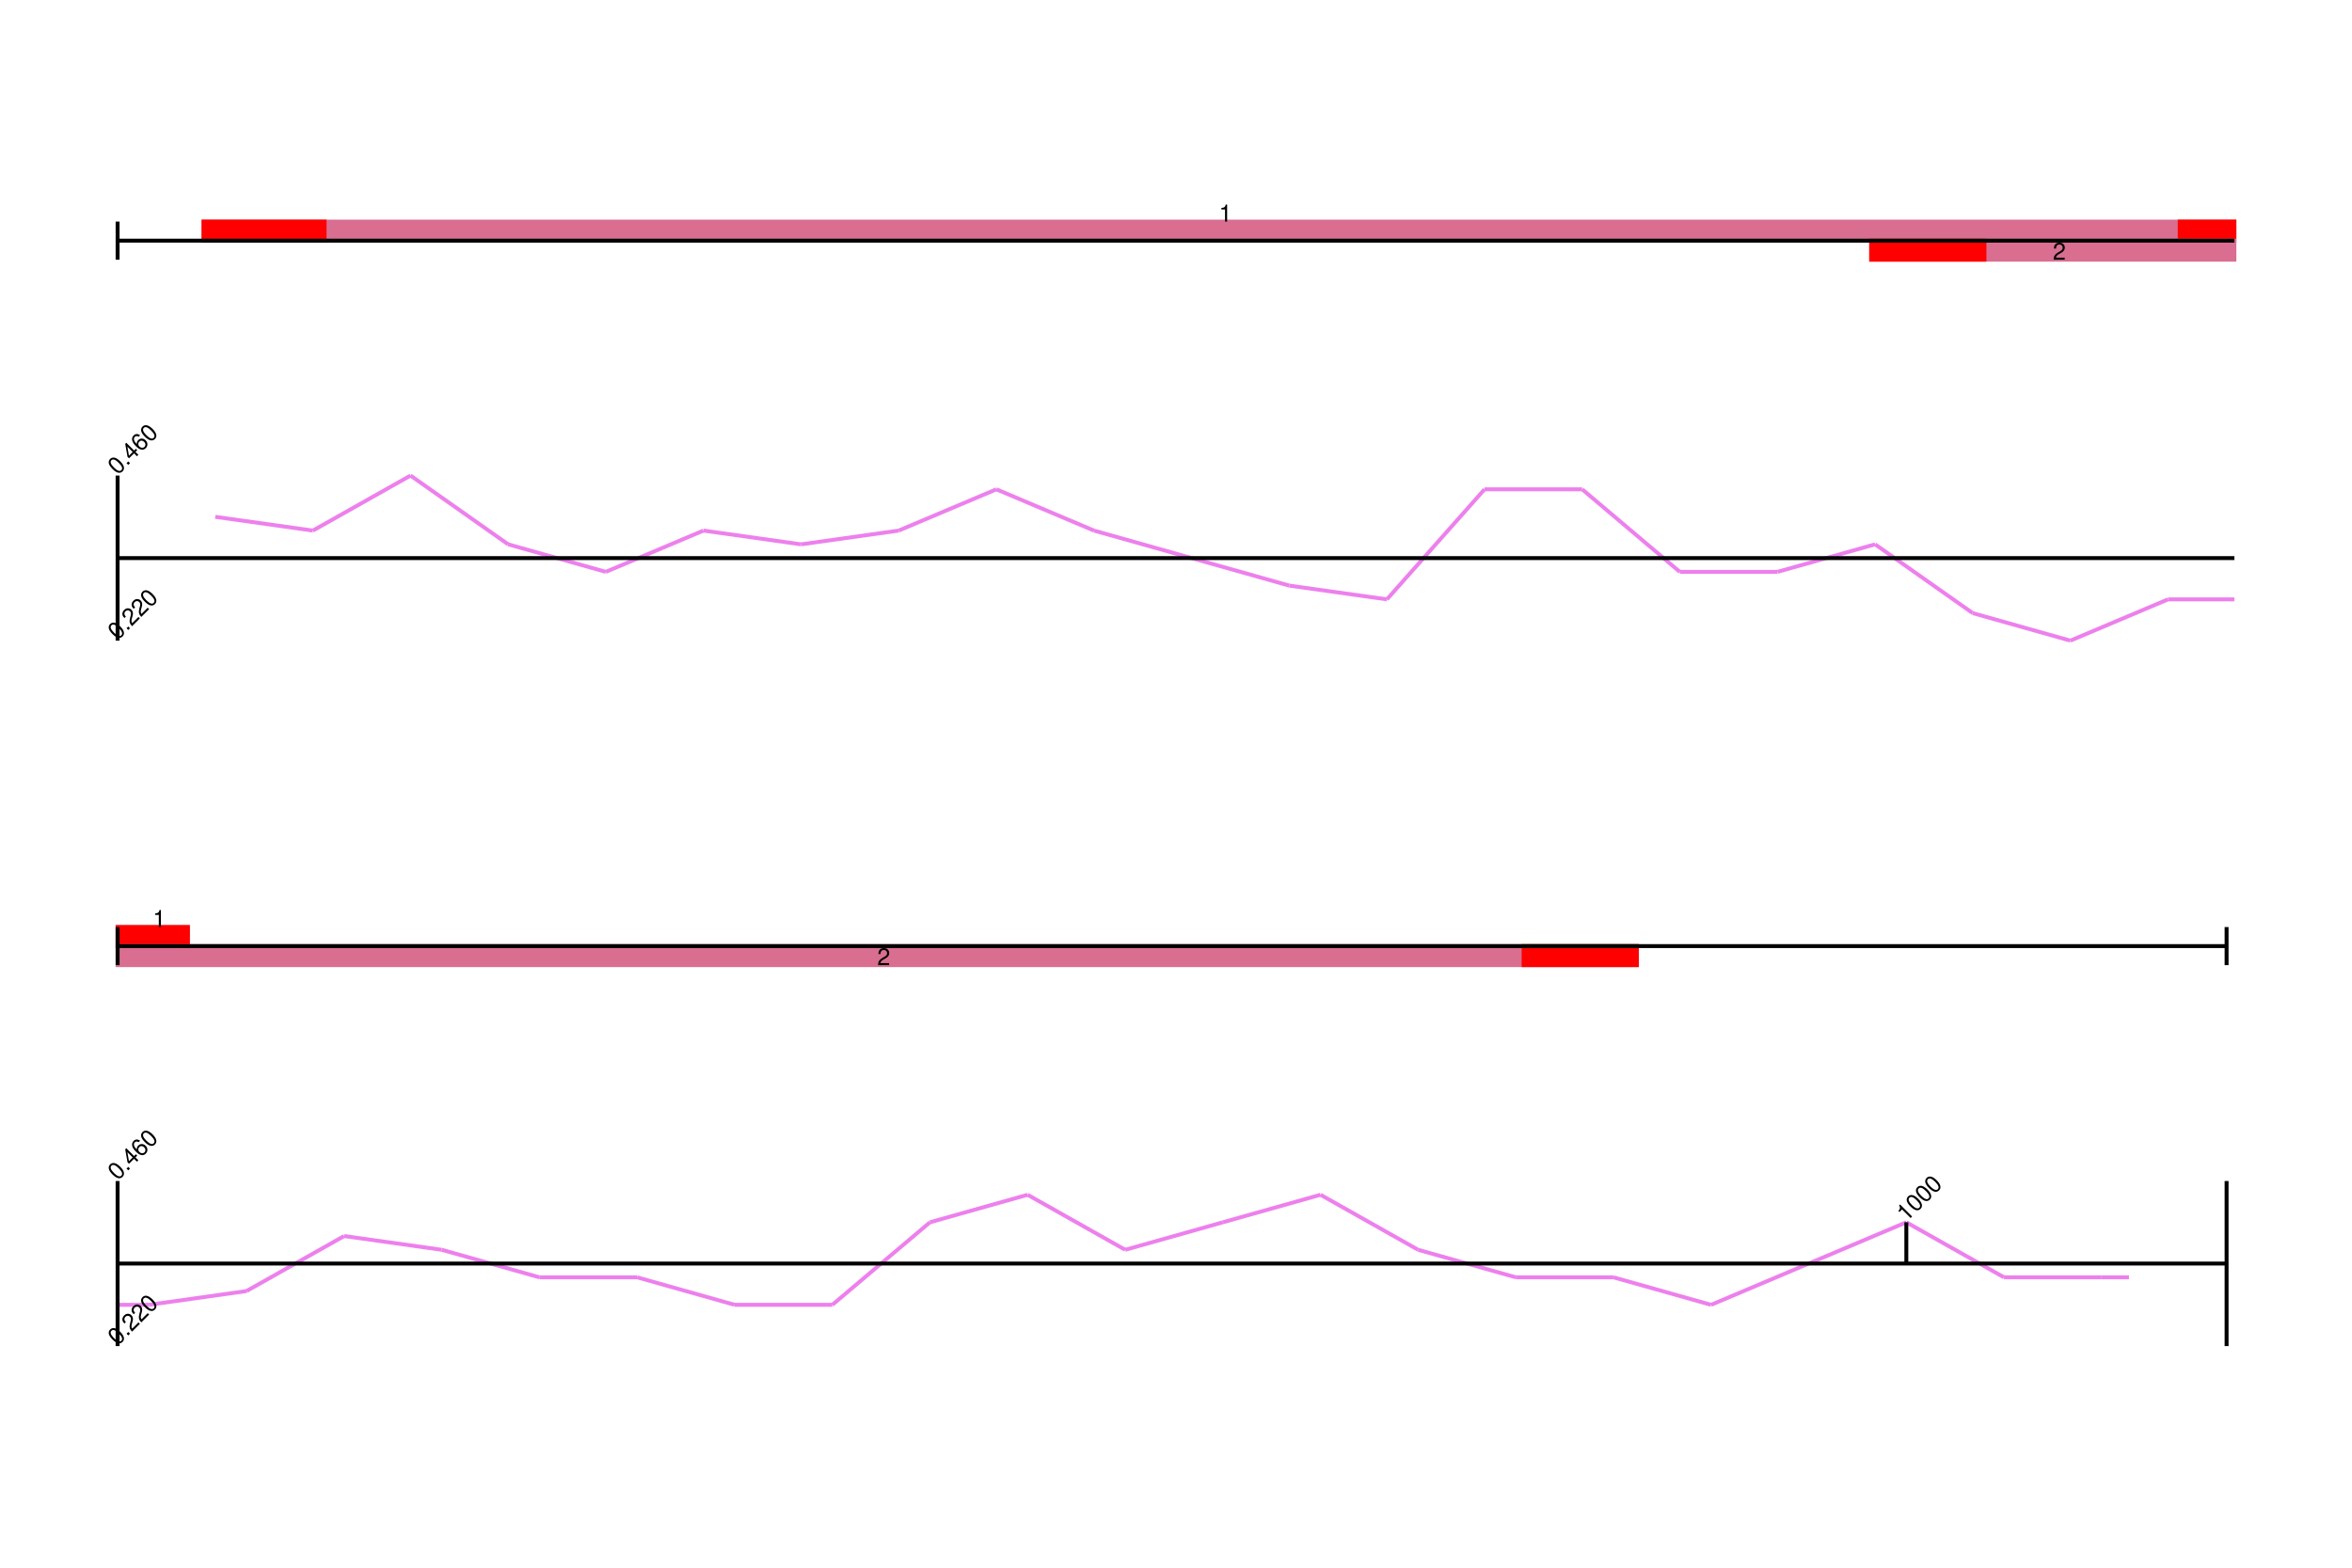
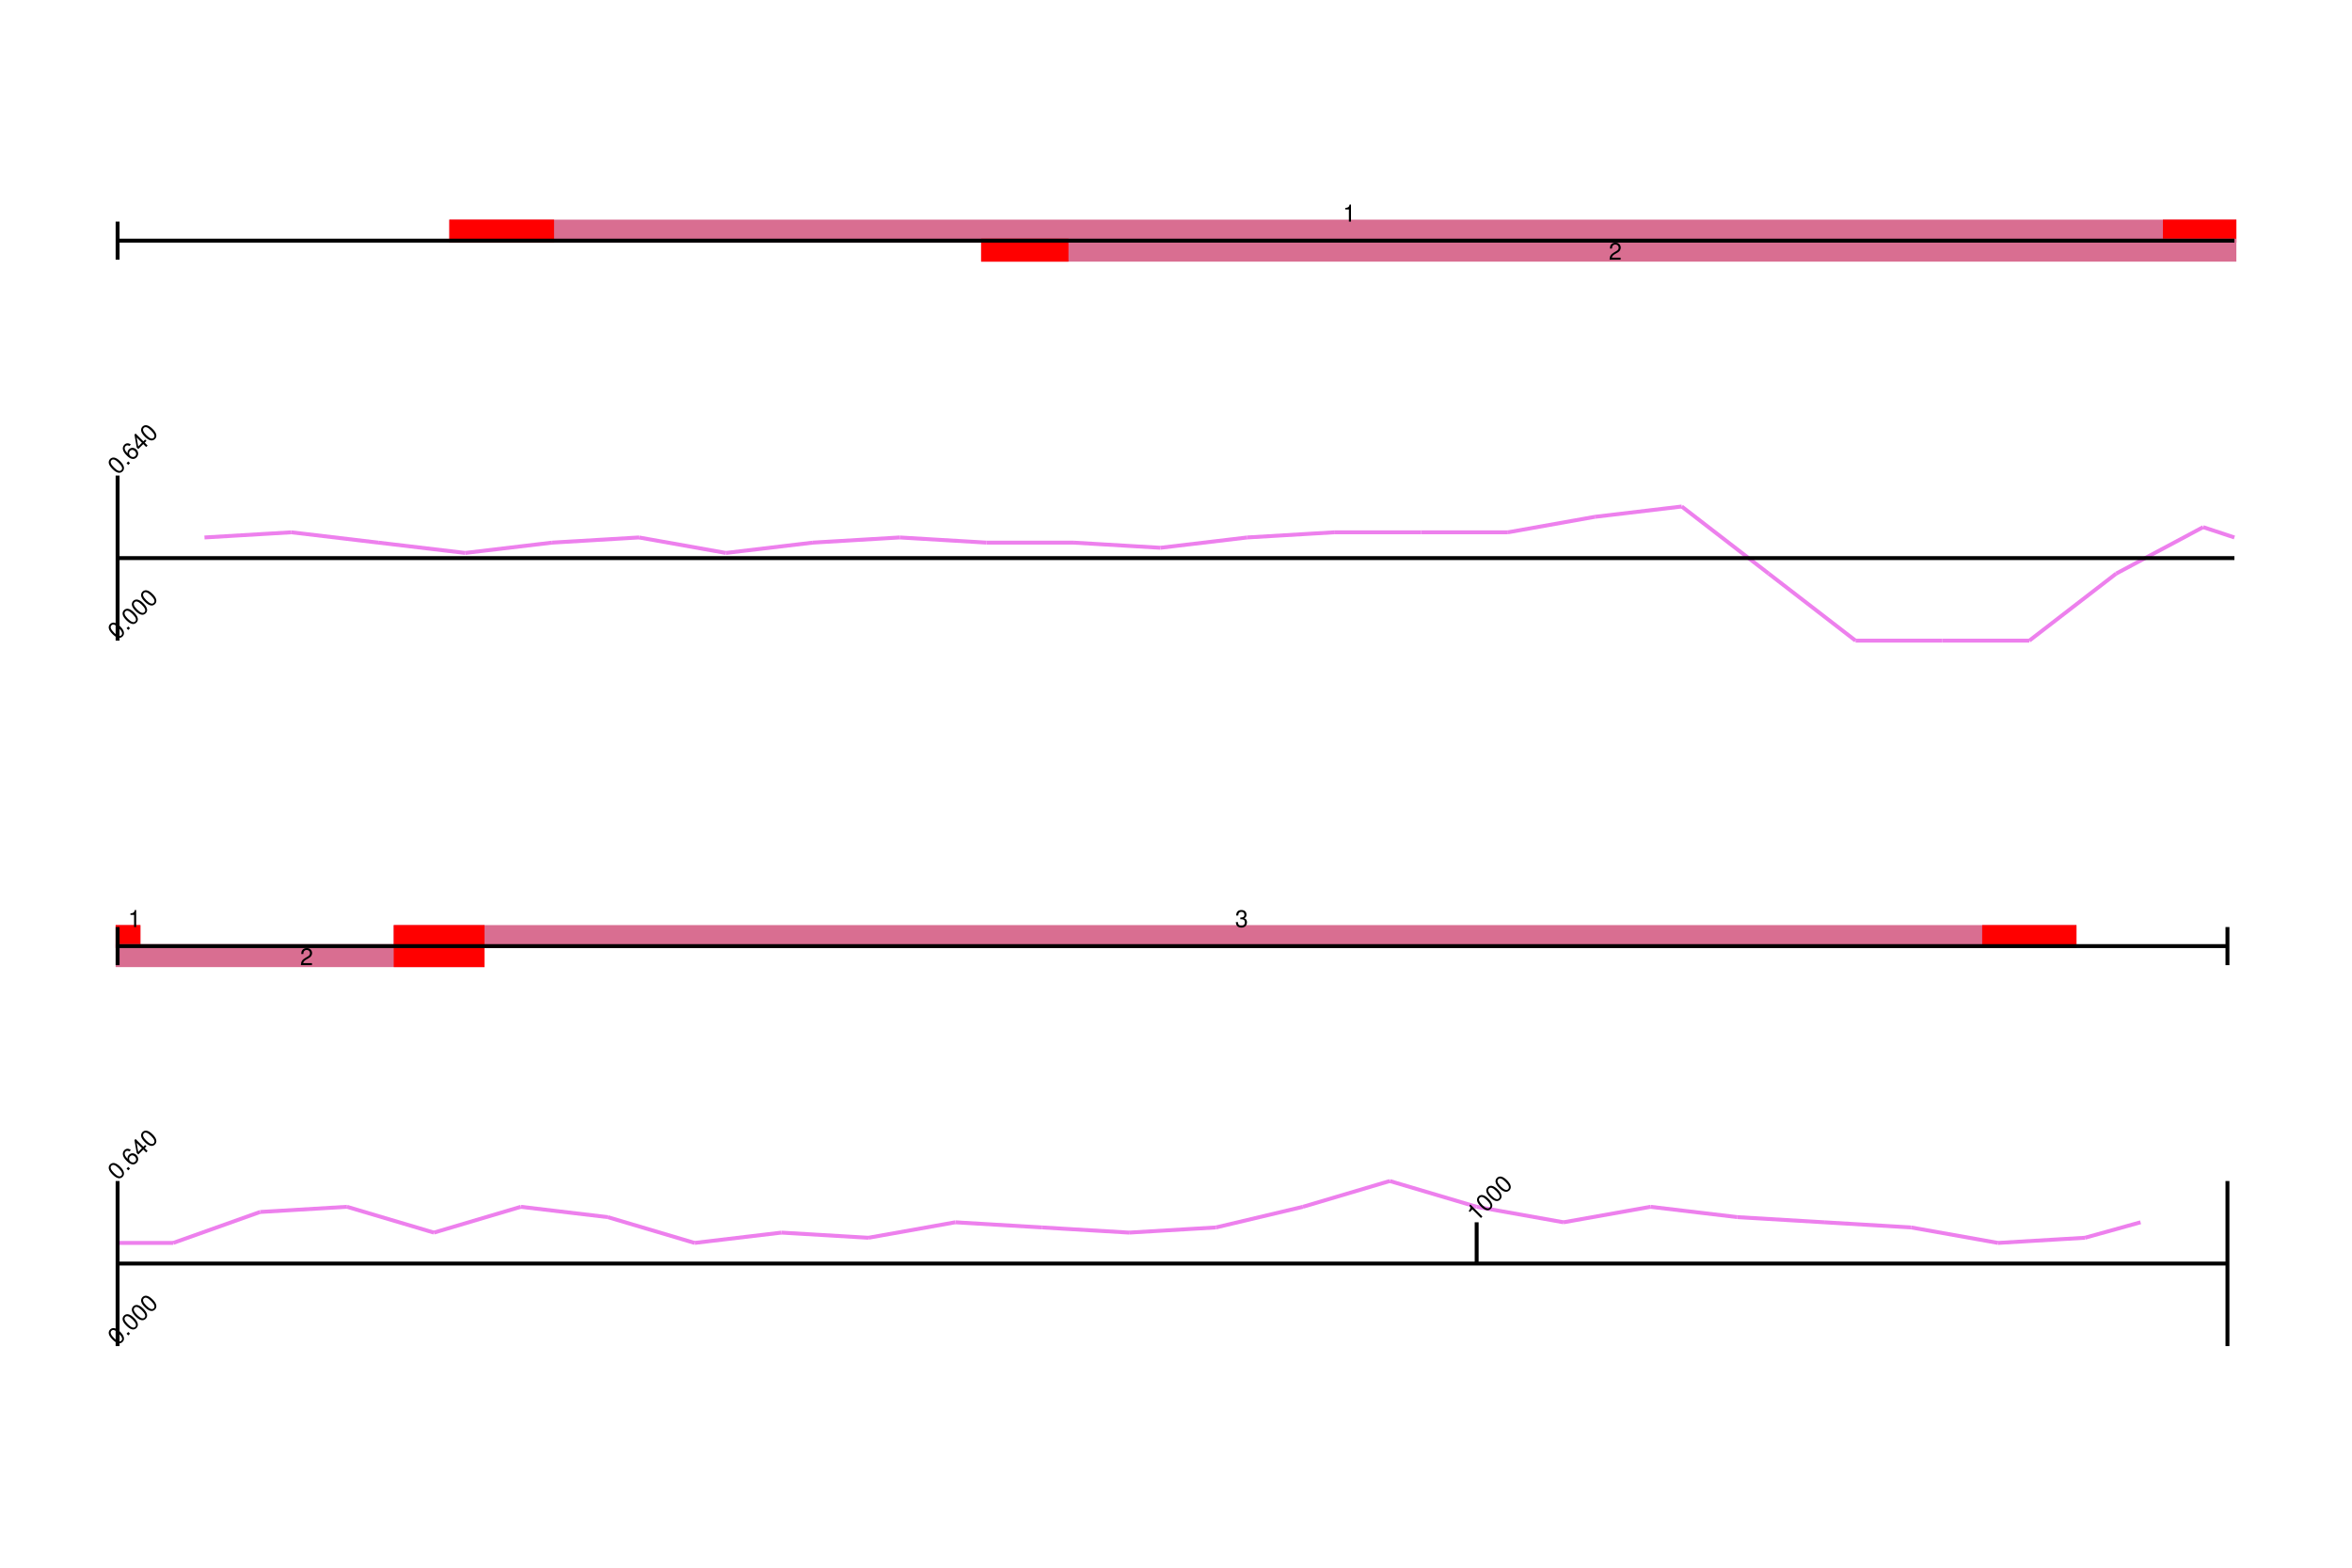
<svg xmlns="http://www.w3.org/2000/svg" width="600" height="400" preserveAspectRatio="xMinYMin meet" viewBox="0 0 600 400" version="1.0" fill-rule="evenodd">
  <clipPath id="clip">
    <rect x="0" y="0" width="600" height="400" />
  </clipPath>
  <g id="group" transform="scale(1,-1) translate(0,-400)" style="clip-path: url(#clip)">
    <g transform="">
-       <path d="M 54.908,268.13 L 54.908,268.13 Z" style="stroke: rgb(93%,50%,93%); stroke-linecap: butt; stroke-width: 1;" />
-       <path d="M 54.908,268.13 L 79.815,264.62 Z" style="stroke: rgb(93%,50%,93%); stroke-linecap: butt; stroke-width: 1;" />
-       <path d="M 79.815,264.62 L 104.723,278.66 Z" style="stroke: rgb(93%,50%,93%); stroke-linecap: butt; stroke-width: 1;" />
-       <path d="M 104.723,278.66 L 129.631,261.11 Z" style="stroke: rgb(93%,50%,93%); stroke-linecap: butt; stroke-width: 1;" />
-       <path d="M 129.631,261.11 L 154.539,254.09 Z" style="stroke: rgb(93%,50%,93%); stroke-linecap: butt; stroke-width: 1;" />
-       <path d="M 154.539,254.09 L 179.446,264.62 Z" style="stroke: rgb(93%,50%,93%); stroke-linecap: butt; stroke-width: 1;" />
-       <path d="M 179.446,264.62 L 204.354,261.11 Z" style="stroke: rgb(93%,50%,93%); stroke-linecap: butt; stroke-width: 1;" />
-       <path d="M 204.354,261.11 L 229.262,264.62 Z" style="stroke: rgb(93%,50%,93%); stroke-linecap: butt; stroke-width: 1;" />
-       <path d="M 229.262,264.62 L 254.17,275.15 Z" style="stroke: rgb(93%,50%,93%); stroke-linecap: butt; stroke-width: 1;" />
-       <path d="M 254.17,275.15 L 279.077,264.62 Z" style="stroke: rgb(93%,50%,93%); stroke-linecap: butt; stroke-width: 1;" />
-       <path d="M 279.077,264.62 L 303.985,257.6 Z" style="stroke: rgb(93%,50%,93%); stroke-linecap: butt; stroke-width: 1;" />
-       <path d="M 303.985,257.6 L 328.893,250.58 Z" style="stroke: rgb(93%,50%,93%); stroke-linecap: butt; stroke-width: 1;" />
-       <path d="M 328.893,250.58 L 353.801,247.07 Z" style="stroke: rgb(93%,50%,93%); stroke-linecap: butt; stroke-width: 1;" />
-       <path d="M 353.801,247.07 L 378.708,275.15 Z" style="stroke: rgb(93%,50%,93%); stroke-linecap: butt; stroke-width: 1;" />
-       <path d="M 378.708,275.15 L 403.616,275.15 Z" style="stroke: rgb(93%,50%,93%); stroke-linecap: butt; stroke-width: 1;" />
-       <path d="M 403.616,275.15 L 428.524,254.09 Z" style="stroke: rgb(93%,50%,93%); stroke-linecap: butt; stroke-width: 1;" />
-       <path d="M 428.524,254.09 L 453.432,254.09 Z" style="stroke: rgb(93%,50%,93%); stroke-linecap: butt; stroke-width: 1;" />
-       <path d="M 453.432,254.09 L 478.339,261.11 Z" style="stroke: rgb(93%,50%,93%); stroke-linecap: butt; stroke-width: 1;" />
-       <path d="M 478.339,261.11 L 503.247,243.56 Z" style="stroke: rgb(93%,50%,93%); stroke-linecap: butt; stroke-width: 1;" />
-       <path d="M 503.247,243.56 L 528.155,236.54 Z" style="stroke: rgb(93%,50%,93%); stroke-linecap: butt; stroke-width: 1;" />
-       <path d="M 528.155,236.54 L 553.063,247.07 Z" style="stroke: rgb(93%,50%,93%); stroke-linecap: butt; stroke-width: 1;" />
-       <path d="M 553.063,247.07 L 570,247.07 Z" style="stroke: rgb(93%,50%,93%); stroke-linecap: butt; stroke-width: 1;" />
-       <path d="M 30,67.07 L 37.97,67.07 Z" style="stroke: rgb(93%,50%,93%); stroke-linecap: butt; stroke-width: 1;" />
-       <path d="M 37.97,67.07 L 62.878,70.58 Z" style="stroke: rgb(93%,50%,93%); stroke-linecap: butt; stroke-width: 1;" />
-       <path d="M 62.878,70.58 L 87.786,84.62 Z" style="stroke: rgb(93%,50%,93%); stroke-linecap: butt; stroke-width: 1;" />
-       <path d="M 87.786,84.62 L 112.694,81.11 Z" style="stroke: rgb(93%,50%,93%); stroke-linecap: butt; stroke-width: 1;" />
-       <path d="M 112.694,81.11 L 137.601,74.09 Z" style="stroke: rgb(93%,50%,93%); stroke-linecap: butt; stroke-width: 1;" />
-       <path d="M 137.601,74.09 L 162.509,74.09 Z" style="stroke: rgb(93%,50%,93%); stroke-linecap: butt; stroke-width: 1;" />
-       <path d="M 162.509,74.09 L 187.417,67.07 Z" style="stroke: rgb(93%,50%,93%); stroke-linecap: butt; stroke-width: 1;" />
-       <path d="M 187.417,67.07 L 212.325,67.07 Z" style="stroke: rgb(93%,50%,93%); stroke-linecap: butt; stroke-width: 1;" />
-       <path d="M 212.325,67.07 L 237.232,88.13 Z" style="stroke: rgb(93%,50%,93%); stroke-linecap: butt; stroke-width: 1;" />
-       <path d="M 237.232,88.13 L 262.14,95.15 Z" style="stroke: rgb(93%,50%,93%); stroke-linecap: butt; stroke-width: 1;" />
-       <path d="M 262.14,95.15 L 287.048,81.11 Z" style="stroke: rgb(93%,50%,93%); stroke-linecap: butt; stroke-width: 1;" />
-       <path d="M 287.048,81.11 L 311.956,88.13 Z" style="stroke: rgb(93%,50%,93%); stroke-linecap: butt; stroke-width: 1;" />
-       <path d="M 311.956,88.13 L 336.863,95.15 Z" style="stroke: rgb(93%,50%,93%); stroke-linecap: butt; stroke-width: 1;" />
-       <path d="M 336.863,95.15 L 361.771,81.11 Z" style="stroke: rgb(93%,50%,93%); stroke-linecap: butt; stroke-width: 1;" />
-       <path d="M 361.771,81.11 L 386.679,74.09 Z" style="stroke: rgb(93%,50%,93%); stroke-linecap: butt; stroke-width: 1;" />
-       <path d="M 386.679,74.09 L 411.587,74.09 Z" style="stroke: rgb(93%,50%,93%); stroke-linecap: butt; stroke-width: 1;" />
-       <path d="M 411.587,74.09 L 436.494,67.07 Z" style="stroke: rgb(93%,50%,93%); stroke-linecap: butt; stroke-width: 1;" />
-       <path d="M 436.494,67.07 L 461.402,77.6 Z" style="stroke: rgb(93%,50%,93%); stroke-linecap: butt; stroke-width: 1;" />
-       <path d="M 461.402,77.6 L 486.31,88.13 Z" style="stroke: rgb(93%,50%,93%); stroke-linecap: butt; stroke-width: 1;" />
-       <path d="M 486.31,88.13 L 511.218,74.09 Z" style="stroke: rgb(93%,50%,93%); stroke-linecap: butt; stroke-width: 1;" />
-       <path d="M 511.218,74.09 L 536.125,74.09 Z" style="stroke: rgb(93%,50%,93%); stroke-linecap: butt; stroke-width: 1;" />
-       <path d="M 536.125,74.09 L 543.1,74.09 Z" style="stroke: rgb(93%,50%,93%); stroke-linecap: butt; stroke-width: 1;" />
-       <polygon points="51.919 338.6, 570 338.6, 570 343.46, 51.919 343.46" style="stroke: rgb(85%,43%,57%); stroke-linecap: butt; stroke-width: 1; fill: rgb(85%,43%,57%); fill-rule: evenodd;" />
-       <polygon points="30 158.6, 47.934 158.6, 47.934 163.46, 30 163.46" style="stroke: rgb(85%,43%,57%); stroke-linecap: butt; stroke-width: 1; fill: rgb(85%,43%,57%); fill-rule: evenodd;" />
-       <polygon points="51.919 338.6, 82.804 338.6, 82.804 343.46, 51.919 343.46" style="stroke: rgb(100%,0%,0%); stroke-linecap: butt; stroke-width: 1; fill: rgb(100%,0%,0%); fill-rule: evenodd;" />
-       <polygon points="556.052 338.6, 570 338.6, 570 343.46, 556.052 343.46" style="stroke: rgb(100%,0%,0%); stroke-linecap: butt; stroke-width: 1; fill: rgb(100%,0%,0%); fill-rule: evenodd;" />
-       <polygon points="30 158.6, 47.934 158.6, 47.934 163.46, 30 163.46" style="stroke: rgb(100%,0%,0%); stroke-linecap: butt; stroke-width: 1; fill: rgb(100%,0%,0%); fill-rule: evenodd;" />
-       <polygon points="477.343 333.74, 570 333.74, 570 338.6, 477.343 338.6" style="stroke: rgb(85%,43%,57%); stroke-linecap: butt; stroke-width: 1; fill: rgb(85%,43%,57%); fill-rule: evenodd;" />
-       <polygon points="30 153.74, 417.565 153.74, 417.565 158.6, 30 158.6" style="stroke: rgb(85%,43%,57%); stroke-linecap: butt; stroke-width: 1; fill: rgb(85%,43%,57%); fill-rule: evenodd;" />
-       <polygon points="477.343 333.74, 506.236 333.74, 506.236 338.6, 477.343 338.6" style="stroke: rgb(100%,0%,0%); stroke-linecap: butt; stroke-width: 1; fill: rgb(100%,0%,0%); fill-rule: evenodd;" />
-       <polygon points="388.672 153.74, 417.565 153.74, 417.565 158.6, 388.672 158.6" style="stroke: rgb(100%,0%,0%); stroke-linecap: butt; stroke-width: 1; fill: rgb(100%,0%,0%); fill-rule: evenodd;" />
+       <path d="M 52.167,262.865 L 52.167,262.865 Z" style="stroke: rgb(93%,50%,93%); stroke-linecap: butt; stroke-width: 1;" />
+       <path d="M 52.167,262.865 L 74.335,264.181 Z" style="stroke: rgb(93%,50%,93%); stroke-linecap: butt; stroke-width: 1;" />
+       <path d="M 74.335,264.181 L 96.502,261.549 Z" style="stroke: rgb(93%,50%,93%); stroke-linecap: butt; stroke-width: 1;" />
+       <path d="M 96.502,261.549 L 118.67,258.916 Z" style="stroke: rgb(93%,50%,93%); stroke-linecap: butt; stroke-width: 1;" />
+       <path d="M 118.67,258.916 L 140.837,261.549 Z" style="stroke: rgb(93%,50%,93%); stroke-linecap: butt; stroke-width: 1;" />
+       <path d="M 140.837,261.549 L 163.005,262.865 Z" style="stroke: rgb(93%,50%,93%); stroke-linecap: butt; stroke-width: 1;" />
+       <path d="M 163.005,262.865 L 185.172,258.916 Z" style="stroke: rgb(93%,50%,93%); stroke-linecap: butt; stroke-width: 1;" />
+       <path d="M 185.172,258.916 L 207.34,261.549 Z" style="stroke: rgb(93%,50%,93%); stroke-linecap: butt; stroke-width: 1;" />
+       <path d="M 207.34,261.549 L 229.507,262.865 Z" style="stroke: rgb(93%,50%,93%); stroke-linecap: butt; stroke-width: 1;" />
+       <path d="M 229.507,262.865 L 251.675,261.549 Z" style="stroke: rgb(93%,50%,93%); stroke-linecap: butt; stroke-width: 1;" />
+       <path d="M 251.675,261.549 L 273.842,261.549 Z" style="stroke: rgb(93%,50%,93%); stroke-linecap: butt; stroke-width: 1;" />
+       <path d="M 273.842,261.549 L 296.01,260.233 Z" style="stroke: rgb(93%,50%,93%); stroke-linecap: butt; stroke-width: 1;" />
+       <path d="M 296.01,260.233 L 318.177,262.865 Z" style="stroke: rgb(93%,50%,93%); stroke-linecap: butt; stroke-width: 1;" />
+       <path d="M 318.177,262.865 L 340.345,264.181 Z" style="stroke: rgb(93%,50%,93%); stroke-linecap: butt; stroke-width: 1;" />
+       <path d="M 340.345,264.181 L 362.512,264.181 Z" style="stroke: rgb(93%,50%,93%); stroke-linecap: butt; stroke-width: 1;" />
+       <path d="M 362.512,264.181 L 384.68,264.181 Z" style="stroke: rgb(93%,50%,93%); stroke-linecap: butt; stroke-width: 1;" />
+       <path d="M 384.68,264.181 L 406.847,268.13 Z" style="stroke: rgb(93%,50%,93%); stroke-linecap: butt; stroke-width: 1;" />
+       <path d="M 406.847,268.13 L 429.015,270.762 Z" style="stroke: rgb(93%,50%,93%); stroke-linecap: butt; stroke-width: 1;" />
+       <path d="M 429.015,270.762 L 451.182,253.651 Z" style="stroke: rgb(93%,50%,93%); stroke-linecap: butt; stroke-width: 1;" />
+       <path d="M 451.182,253.651 L 473.35,236.54 Z" style="stroke: rgb(93%,50%,93%); stroke-linecap: butt; stroke-width: 1;" />
+       <path d="M 473.35,236.54 L 495.517,236.54 Z" style="stroke: rgb(93%,50%,93%); stroke-linecap: butt; stroke-width: 1;" />
+       <path d="M 495.517,236.54 L 517.685,236.54 Z" style="stroke: rgb(93%,50%,93%); stroke-linecap: butt; stroke-width: 1;" />
+       <path d="M 517.685,236.54 L 539.852,253.651 Z" style="stroke: rgb(93%,50%,93%); stroke-linecap: butt; stroke-width: 1;" />
+       <path d="M 539.852,253.651 L 562.02,265.498 Z" style="stroke: rgb(93%,50%,93%); stroke-linecap: butt; stroke-width: 1;" />
+       <path d="M 562.02,265.498 L 570,262.865 Z" style="stroke: rgb(93%,50%,93%); stroke-linecap: butt; stroke-width: 1;" />
+       <path d="M 30,82.865 L 44.187,82.865 Z" style="stroke: rgb(93%,50%,93%); stroke-linecap: butt; stroke-width: 1;" />
+       <path d="M 44.187,82.865 L 66.355,90.763 Z" style="stroke: rgb(93%,50%,93%); stroke-linecap: butt; stroke-width: 1;" />
+       <path d="M 66.355,90.763 L 88.522,92.079 Z" style="stroke: rgb(93%,50%,93%); stroke-linecap: butt; stroke-width: 1;" />
+       <path d="M 88.522,92.079 L 110.69,85.498 Z" style="stroke: rgb(93%,50%,93%); stroke-linecap: butt; stroke-width: 1;" />
+       <path d="M 110.69,85.498 L 132.857,92.079 Z" style="stroke: rgb(93%,50%,93%); stroke-linecap: butt; stroke-width: 1;" />
+       <path d="M 132.857,92.079 L 155.025,89.446 Z" style="stroke: rgb(93%,50%,93%); stroke-linecap: butt; stroke-width: 1;" />
+       <path d="M 155.025,89.446 L 177.192,82.865 Z" style="stroke: rgb(93%,50%,93%); stroke-linecap: butt; stroke-width: 1;" />
+       <path d="M 177.192,82.865 L 199.36,85.498 Z" style="stroke: rgb(93%,50%,93%); stroke-linecap: butt; stroke-width: 1;" />
+       <path d="M 199.36,85.498 L 221.527,84.181 Z" style="stroke: rgb(93%,50%,93%); stroke-linecap: butt; stroke-width: 1;" />
+       <path d="M 221.527,84.181 L 243.695,88.13 Z" style="stroke: rgb(93%,50%,93%); stroke-linecap: butt; stroke-width: 1;" />
+       <path d="M 243.695,88.13 L 265.862,86.814 Z" style="stroke: rgb(93%,50%,93%); stroke-linecap: butt; stroke-width: 1;" />
+       <path d="M 265.862,86.814 L 288.03,85.498 Z" style="stroke: rgb(93%,50%,93%); stroke-linecap: butt; stroke-width: 1;" />
+       <path d="M 288.03,85.498 L 310.197,86.814 Z" style="stroke: rgb(93%,50%,93%); stroke-linecap: butt; stroke-width: 1;" />
+       <path d="M 310.197,86.814 L 332.365,92.079 Z" style="stroke: rgb(93%,50%,93%); stroke-linecap: butt; stroke-width: 1;" />
+       <path d="M 332.365,92.079 L 354.532,98.66 Z" style="stroke: rgb(93%,50%,93%); stroke-linecap: butt; stroke-width: 1;" />
+       <path d="M 354.532,98.66 L 376.7,92.079 Z" style="stroke: rgb(93%,50%,93%); stroke-linecap: butt; stroke-width: 1;" />
+       <path d="M 376.7,92.079 L 398.867,88.13 Z" style="stroke: rgb(93%,50%,93%); stroke-linecap: butt; stroke-width: 1;" />
+       <path d="M 398.867,88.13 L 421.034,92.079 Z" style="stroke: rgb(93%,50%,93%); stroke-linecap: butt; stroke-width: 1;" />
+       <path d="M 421.034,92.079 L 443.202,89.446 Z" style="stroke: rgb(93%,50%,93%); stroke-linecap: butt; stroke-width: 1;" />
+       <path d="M 443.202,89.446 L 465.369,88.13 Z" style="stroke: rgb(93%,50%,93%); stroke-linecap: butt; stroke-width: 1;" />
+       <path d="M 465.369,88.13 L 487.537,86.814 Z" style="stroke: rgb(93%,50%,93%); stroke-linecap: butt; stroke-width: 1;" />
+       <path d="M 487.537,86.814 L 509.704,82.865 Z" style="stroke: rgb(93%,50%,93%); stroke-linecap: butt; stroke-width: 1;" />
+       <path d="M 509.704,82.865 L 531.872,84.181 Z" style="stroke: rgb(93%,50%,93%); stroke-linecap: butt; stroke-width: 1;" />
+       <path d="M 531.872,84.181 L 546.059,88.13 Z" style="stroke: rgb(93%,50%,93%); stroke-linecap: butt; stroke-width: 1;" />
+       <polygon points="115.123 338.6, 570 338.6, 570 343.46, 115.123 343.46" style="stroke: rgb(85%,43%,57%); stroke-linecap: butt; stroke-width: 1; fill: rgb(85%,43%,57%); fill-rule: evenodd;" />
+       <polygon points="30 158.6, 35.32 158.6, 35.32 163.46, 30 163.46" style="stroke: rgb(85%,43%,57%); stroke-linecap: butt; stroke-width: 1; fill: rgb(85%,43%,57%); fill-rule: evenodd;" />
+       <polygon points="115.123 338.6, 140.837 338.6, 140.837 343.46, 115.123 343.46" style="stroke: rgb(100%,0%,0%); stroke-linecap: butt; stroke-width: 1; fill: rgb(100%,0%,0%); fill-rule: evenodd;" />
+       <polygon points="552.266 338.6, 570 338.6, 570 343.46, 552.266 343.46" style="stroke: rgb(100%,0%,0%); stroke-linecap: butt; stroke-width: 1; fill: rgb(100%,0%,0%); fill-rule: evenodd;" />
+       <polygon points="30 158.6, 35.32 158.6, 35.32 163.46, 30 163.46" style="stroke: rgb(100%,0%,0%); stroke-linecap: butt; stroke-width: 1; fill: rgb(100%,0%,0%); fill-rule: evenodd;" />
+       <polygon points="250.788 333.74, 570 333.74, 570 338.6, 250.788 338.6" style="stroke: rgb(85%,43%,57%); stroke-linecap: butt; stroke-width: 1; fill: rgb(85%,43%,57%); fill-rule: evenodd;" />
+       <polygon points="30 153.74, 123.103 153.74, 123.103 158.6, 30 158.6" style="stroke: rgb(85%,43%,57%); stroke-linecap: butt; stroke-width: 1; fill: rgb(85%,43%,57%); fill-rule: evenodd;" />
+       <polygon points="250.788 333.74, 272.069 333.74, 272.069 338.6, 250.788 338.6" style="stroke: rgb(100%,0%,0%); stroke-linecap: butt; stroke-width: 1; fill: rgb(100%,0%,0%); fill-rule: evenodd;" />
+       <polygon points="100.936 153.74, 123.103 153.74, 123.103 158.6, 100.936 158.6" style="stroke: rgb(100%,0%,0%); stroke-linecap: butt; stroke-width: 1; fill: rgb(100%,0%,0%); fill-rule: evenodd;" />
+       <polygon points="100.936 158.6, 529.212 158.6, 529.212 163.46, 100.936 163.46" style="stroke: rgb(85%,43%,57%); stroke-linecap: butt; stroke-width: 1; fill: rgb(85%,43%,57%); fill-rule: evenodd;" />
+       <polygon points="100.936 158.6, 123.103 158.6, 123.103 163.46, 100.936 163.46" style="stroke: rgb(100%,0%,0%); stroke-linecap: butt; stroke-width: 1; fill: rgb(100%,0%,0%); fill-rule: evenodd;" />
+       <polygon points="506.158 158.6, 529.212 158.6, 529.212 163.46, 506.158 163.46" style="stroke: rgb(100%,0%,0%); stroke-linecap: butt; stroke-width: 1; fill: rgb(100%,0%,0%); fill-rule: evenodd;" />
      <path d="M 30,257.6 L 570,257.6 Z" style="stroke: rgb(0%,0%,0%); stroke-linecap: butt; stroke-width: 1;" />
      <path d="M 30,236.54 L 30,278.66 Z" style="stroke: rgb(0%,0%,0%); stroke-linecap: butt; stroke-width: 1;" />
-       <path d="M 568.007,56.54 L 568.007,98.66 Z" style="stroke: rgb(0%,0%,0%); stroke-linecap: butt; stroke-width: 1;" />
-       <path d="M 30,77.6 L 568.007,77.6 Z" style="stroke: rgb(0%,0%,0%); stroke-linecap: butt; stroke-width: 1;" />
+       <path d="M 568.227,56.54 L 568.227,98.66 Z" style="stroke: rgb(0%,0%,0%); stroke-linecap: butt; stroke-width: 1;" />
+       <path d="M 30,77.6 L 568.227,77.6 Z" style="stroke: rgb(0%,0%,0%); stroke-linecap: butt; stroke-width: 1;" />
      <path d="M 30,56.54 L 30,98.66 Z" style="stroke: rgb(0%,0%,0%); stroke-linecap: butt; stroke-width: 1;" />
-       <path d="M 486.31,77.6 L 486.31,88.13 Z" style="stroke: rgb(0%,0%,0%); stroke-linecap: butt; stroke-width: 1;" />
+       <path d="M 376.7,77.6 L 376.7,88.13 Z" style="stroke: rgb(0%,0%,0%); stroke-linecap: butt; stroke-width: 1;" />
      <path d="M 30,338.6 L 570,338.6 Z" style="stroke: rgb(0%,0%,0%); stroke-linecap: butt; stroke-width: 1;" />
      <path d="M 30,333.74 L 30,343.46 Z" style="stroke: rgb(0%,0%,0%); stroke-linecap: butt; stroke-width: 1;" />
-       <path d="M 568.007,153.74 L 568.007,163.46 Z" style="stroke: rgb(0%,0%,0%); stroke-linecap: butt; stroke-width: 1;" />
-       <path d="M 30,158.6 L 568.007,158.6 Z" style="stroke: rgb(0%,0%,0%); stroke-linecap: butt; stroke-width: 1;" />
+       <path d="M 568.227,153.74 L 568.227,163.46 Z" style="stroke: rgb(0%,0%,0%); stroke-linecap: butt; stroke-width: 1;" />
+       <path d="M 30,158.6 L 568.227,158.6 Z" style="stroke: rgb(0%,0%,0%); stroke-linecap: butt; stroke-width: 1;" />
      <path d="M 30,153.74 L 30,163.46 Z" style="stroke: rgb(0%,0%,0%); stroke-linecap: butt; stroke-width: 1;" />
-       <g transform=" matrix(0.707107,0.707107,-0.707107,0.707107,486.31,88.13)">
+       <g transform=" matrix(0.707107,0.707107,-0.707107,0.707107,376.6995,88.13)">
        <text x="0" y="0" style="font-family: Helvetica; font-size: 6px;fill: rgb(0%,0%,0%); stroke:none;" transform="translate(0,0) scale(1,-1)">1000</text>
      </g>
      <g transform=" matrix(0.707107,0.707107,-0.707107,0.707107,30,236.54)">
-         <text x="0" y="0" style="font-family: Helvetica; font-size: 6px;fill: rgb(0%,0%,0%); stroke:none;" transform="translate(0,0) scale(1,-1)">0.220</text>
+         <text x="0" y="0" style="font-family: Helvetica; font-size: 6px;fill: rgb(0%,0%,0%); stroke:none;" transform="translate(0,0) scale(1,-1)">0.000</text>
      </g>
      <g transform=" matrix(0.707107,0.707107,-0.707107,0.707107,30,278.66)">
-         <text x="0" y="0" style="font-family: Helvetica; font-size: 6px;fill: rgb(0%,0%,0%); stroke:none;" transform="translate(0,0) scale(1,-1)">0.460</text>
+         <text x="0" y="0" style="font-family: Helvetica; font-size: 6px;fill: rgb(0%,0%,0%); stroke:none;" transform="translate(0,0) scale(1,-1)">0.640</text>
      </g>
      <g transform=" matrix(0.707107,0.707107,-0.707107,0.707107,30,257.6)">
        <text x="0" y="0" style="font-family: Helvetica; font-size: 6px;fill: rgb(0%,0%,0%); stroke:none;" transform="translate(0,0) scale(1,-1)" />
      </g>
      <g transform=" matrix(0.707107,0.707107,-0.707107,0.707107,30,56.54)">
-         <text x="0" y="0" style="font-family: Helvetica; font-size: 6px;fill: rgb(0%,0%,0%); stroke:none;" transform="translate(0,0) scale(1,-1)">0.220</text>
+         <text x="0" y="0" style="font-family: Helvetica; font-size: 6px;fill: rgb(0%,0%,0%); stroke:none;" transform="translate(0,0) scale(1,-1)">0.000</text>
      </g>
      <g transform=" matrix(0.707107,0.707107,-0.707107,0.707107,30,98.66)">
-         <text x="0" y="0" style="font-family: Helvetica; font-size: 6px;fill: rgb(0%,0%,0%); stroke:none;" transform="translate(0,0) scale(1,-1)">0.460</text>
+         <text x="0" y="0" style="font-family: Helvetica; font-size: 6px;fill: rgb(0%,0%,0%); stroke:none;" transform="translate(0,0) scale(1,-1)">0.640</text>
      </g>
      <g transform=" matrix(0.707107,0.707107,-0.707107,0.707107,30,77.6)">
        <text x="0" y="0" style="font-family: Helvetica; font-size: 6px;fill: rgb(0%,0%,0%); stroke:none;" transform="translate(0,0) scale(1,-1)" />
      </g>
-       <g transform=" matrix(1,0,-0,1,310.9594,343.46)">
+       <g transform=" matrix(1,0,-0,1,342.5616,343.46)">
        <text x="0" y="0" style="font-family: Helvetica; font-size: 6px;fill: rgb(0%,0%,0%); stroke:none;" transform="translate(0,0) scale(1,-1)">1</text>
      </g>
-       <g transform=" matrix(1,0,-0,1,38.96679,163.46)">
+       <g transform=" matrix(1,0,-0,1,32.6601,163.46)">
        <text x="0" y="0" style="font-family: Helvetica; font-size: 6px;fill: rgb(0%,0%,0%); stroke:none;" transform="translate(0,0) scale(1,-1)">1</text>
      </g>
-       <g transform=" matrix(1,0,-0,1,523.6716,333.74)">
+       <g transform=" matrix(1,0,-0,1,410.3941,333.74)">
        <text x="0" y="0" style="font-family: Helvetica; font-size: 6px;fill: rgb(0%,0%,0%); stroke:none;" transform="translate(0,0) scale(1,-1)">2</text>
      </g>
-       <g transform=" matrix(1,0,-0,1,223.7823,153.74)">
+       <g transform=" matrix(1,0,-0,1,76.55172,153.74)">
        <text x="0" y="0" style="font-family: Helvetica; font-size: 6px;fill: rgb(0%,0%,0%); stroke:none;" transform="translate(0,0) scale(1,-1)">2</text>
+       </g>
+       <g transform=" matrix(1,0,-0,1,315.0739,163.46)">
+         <text x="0" y="0" style="font-family: Helvetica; font-size: 6px;fill: rgb(0%,0%,0%); stroke:none;" transform="translate(0,0) scale(1,-1)">3</text>
      </g>
    </g>
  </g>
</svg>
